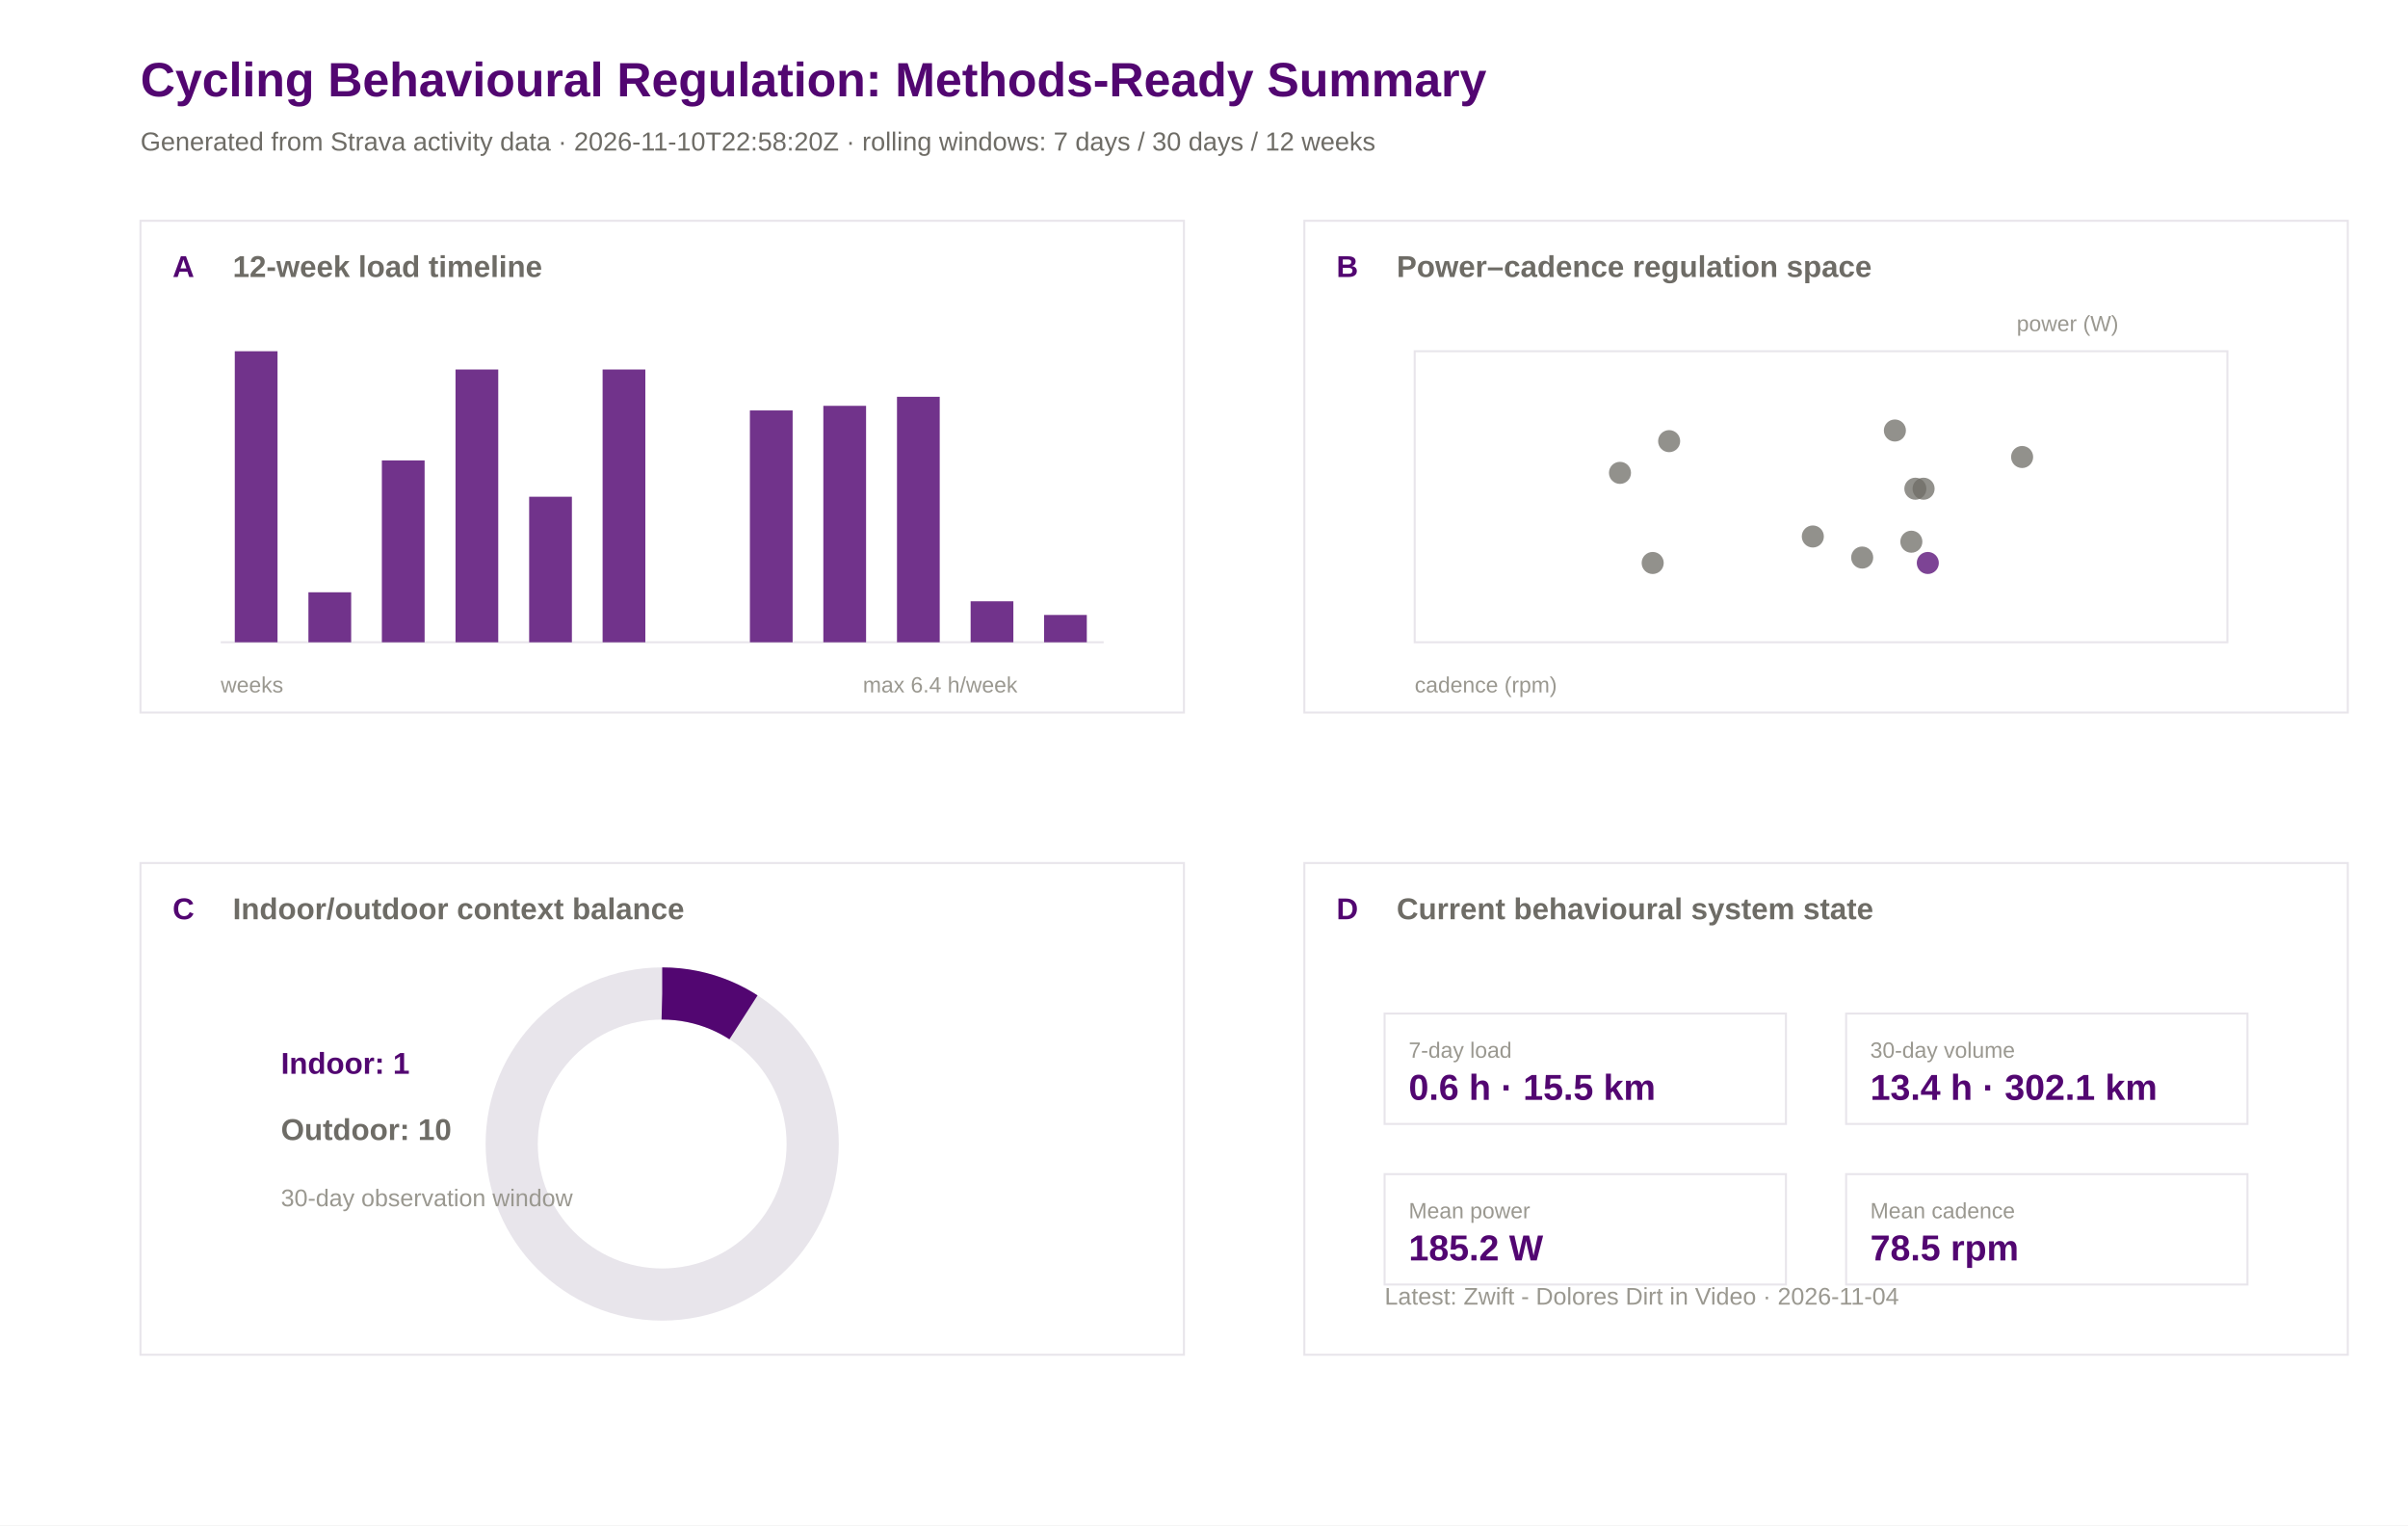
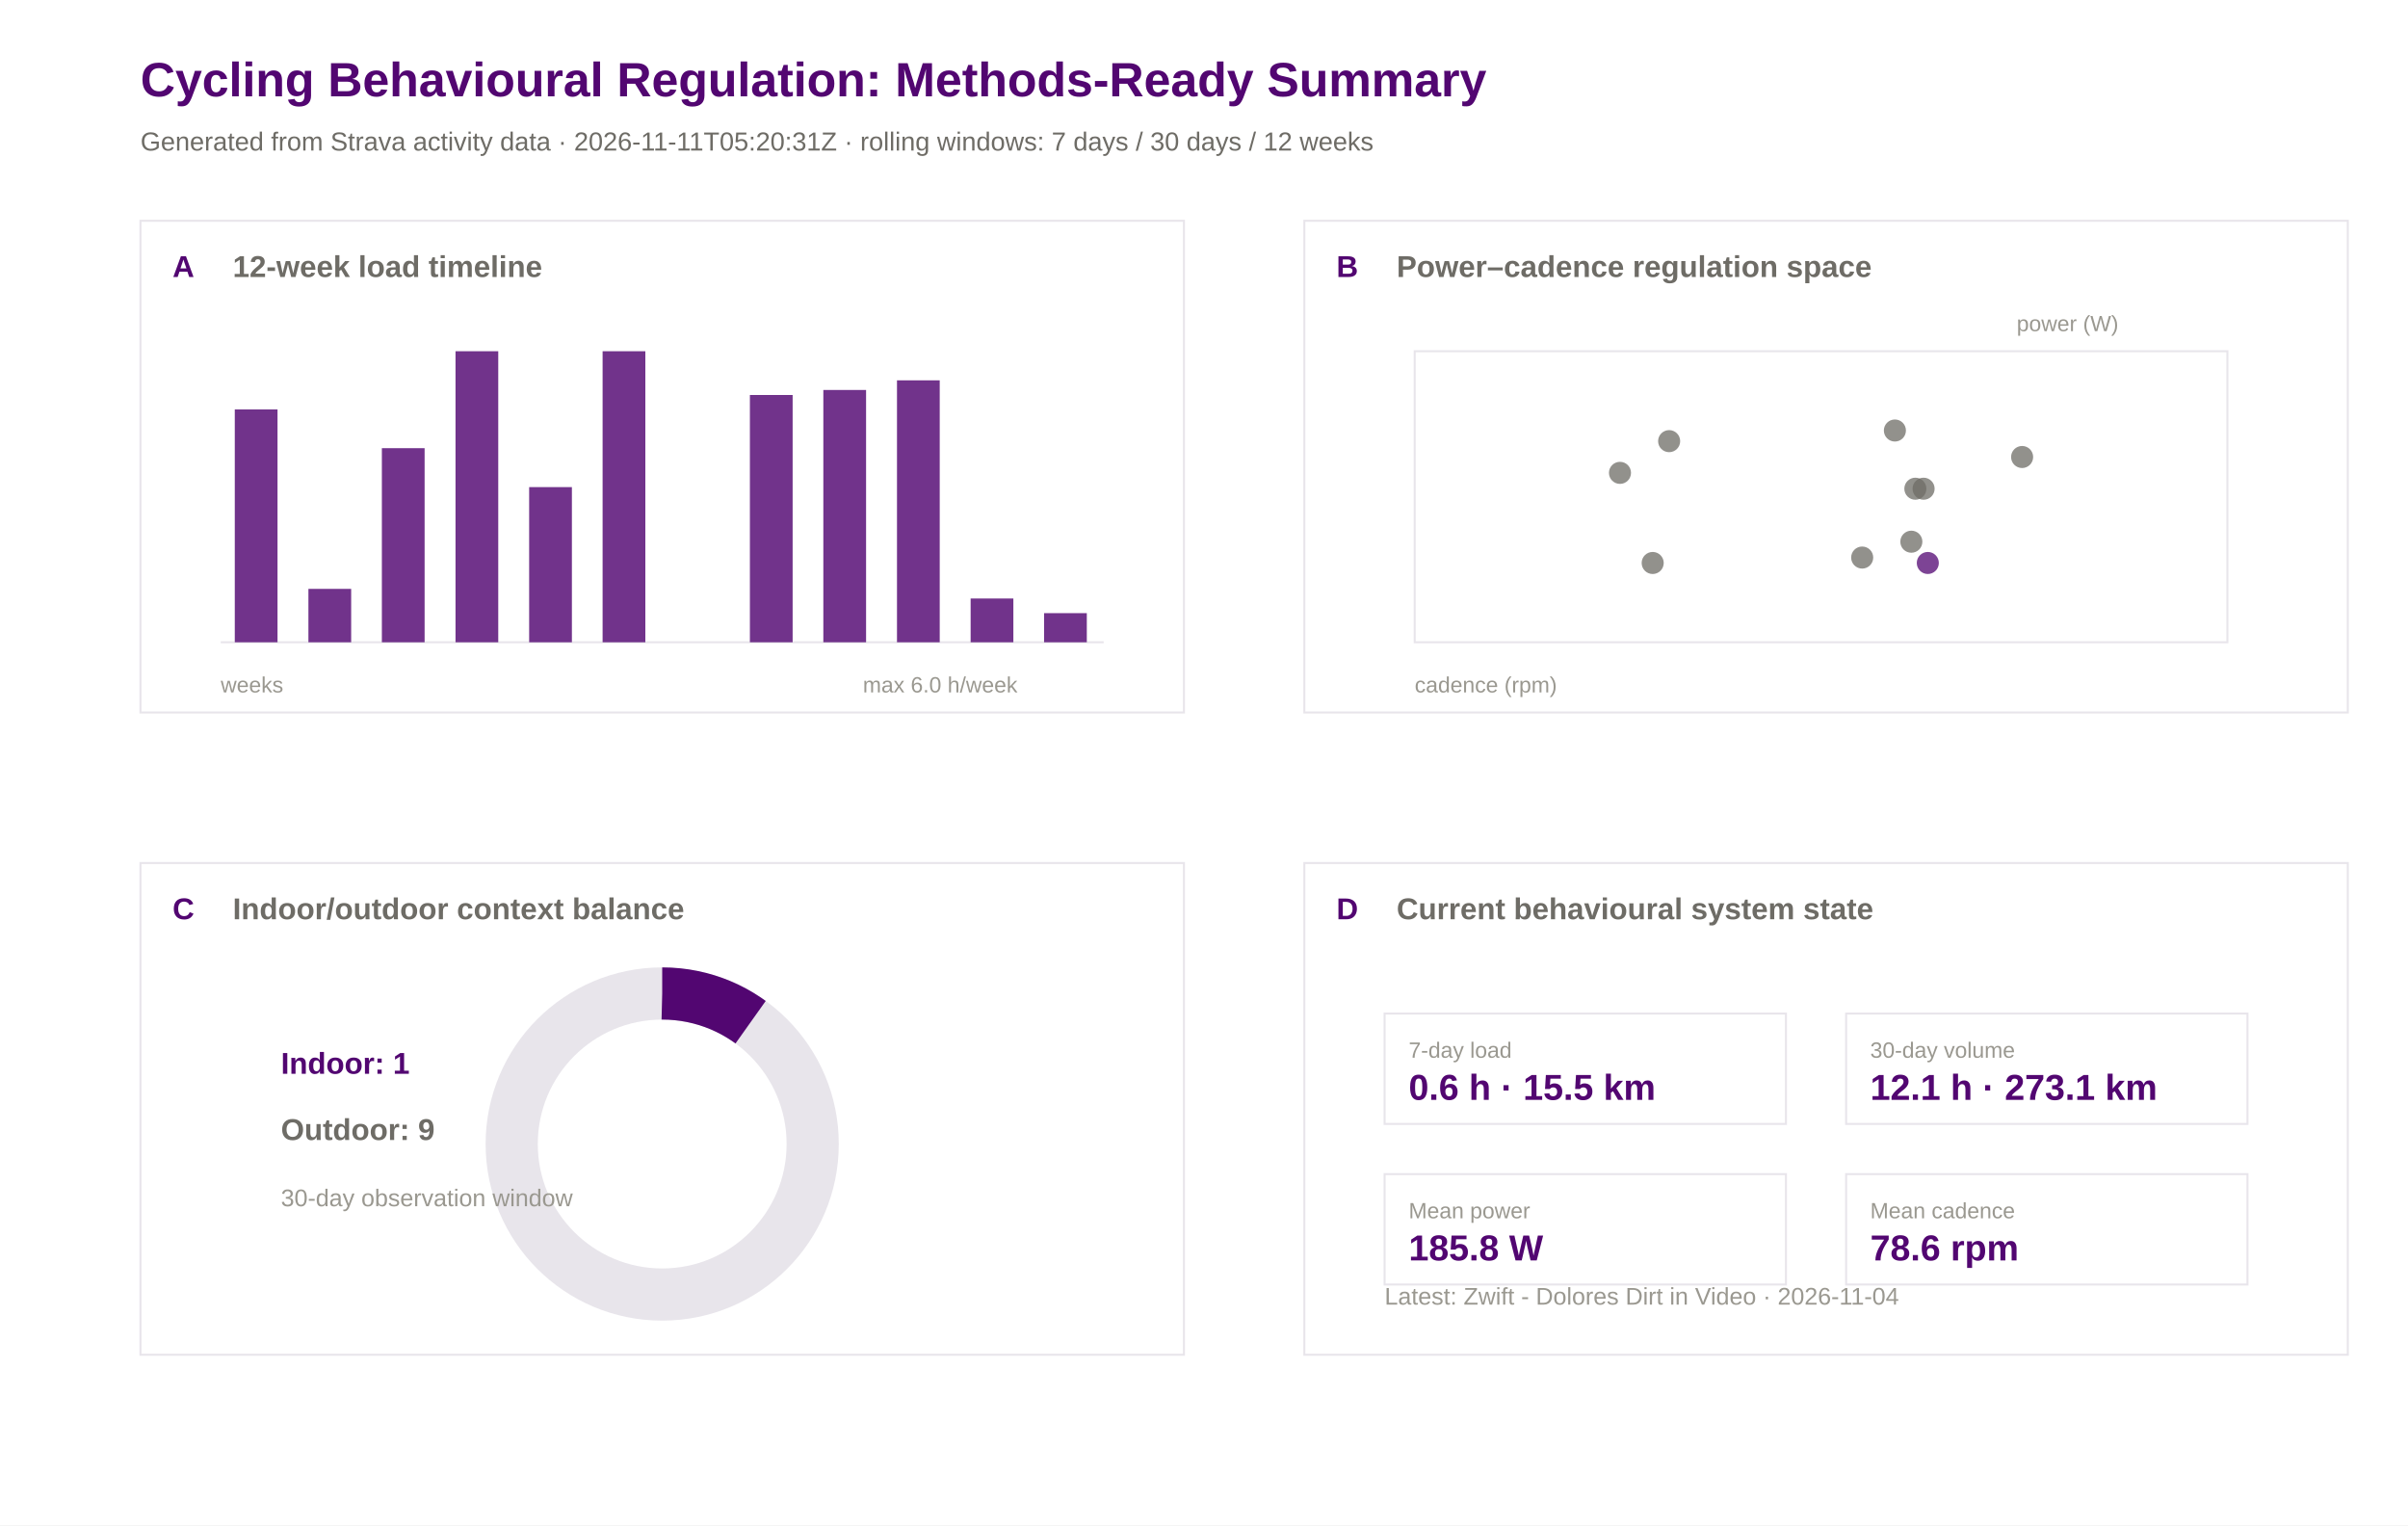
<svg xmlns="http://www.w3.org/2000/svg" width="1200" height="760" viewBox="0 0 1200 760">
  <rect width="100%" height="100%" fill="#ffffff" />
  <text x="70.0" y="48.0" font-family="Arial" font-size="24" font-weight="600" fill="#520671">Cycling Behavioural Regulation: Methods-Ready Summary</text>
-   <text x="70.0" y="75.0" font-family="Arial" font-size="13" font-weight="400" fill="#6e6c66">Generated from Strava activity data · 2026-11-10T22:58:20Z · rolling windows: 7 days / 30 days / 12 weeks</text>
+   <text x="70.0" y="75.0" font-family="Arial" font-size="13" font-weight="400" fill="#6e6c66">Generated from Strava activity data · 2026-11-11T05:20:31Z · rolling windows: 7 days / 30 days / 12 weeks</text>
  <rect x="70" y="110" width="520" height="245" fill="#ffffff" stroke="#e8e5eb" stroke-width="1" />
  <text x="86.0" y="138.0" font-family="Arial" font-size="15" font-weight="600" fill="#520671">A</text>
  <text x="116.0" y="138.0" font-family="Arial" font-size="15" font-weight="600" fill="#6e6c66">12-week load timeline</text>
  <rect x="650" y="110" width="520" height="245" fill="#ffffff" stroke="#e8e5eb" stroke-width="1" />
  <text x="666.0" y="138.0" font-family="Arial" font-size="15" font-weight="600" fill="#520671">B</text>
  <text x="696.0" y="138.0" font-family="Arial" font-size="15" font-weight="600" fill="#6e6c66">Power–cadence regulation space</text>
  <rect x="70" y="430" width="520" height="245" fill="#ffffff" stroke="#e8e5eb" stroke-width="1" />
  <text x="86.0" y="458.0" font-family="Arial" font-size="15" font-weight="600" fill="#520671">C</text>
  <text x="116.0" y="458.0" font-family="Arial" font-size="15" font-weight="600" fill="#6e6c66">Indoor/outdoor context balance</text>
  <rect x="650" y="430" width="520" height="245" fill="#ffffff" stroke="#e8e5eb" stroke-width="1" />
  <text x="666.0" y="458.0" font-family="Arial" font-size="15" font-weight="600" fill="#520671">D</text>
  <text x="696.0" y="458.0" font-family="Arial" font-size="15" font-weight="600" fill="#6e6c66">Current behavioural system state</text>
  <line x1="110" y1="320" x2="550" y2="320" stroke="#e8e5eb" />
-   <rect x="117.0" y="175.0" width="21.3" height="145.0" fill="#520671" opacity="0.82" />
-   <rect x="153.7" y="295.1" width="21.3" height="24.9" fill="#520671" opacity="0.82" />
-   <rect x="190.3" y="229.4" width="21.3" height="90.6" fill="#520671" opacity="0.82" />
-   <rect x="227.0" y="184.1" width="21.3" height="135.9" fill="#520671" opacity="0.82" />
-   <rect x="263.7" y="247.5" width="21.3" height="72.5" fill="#520671" opacity="0.82" />
-   <rect x="300.3" y="184.1" width="21.3" height="135.9" fill="#520671" opacity="0.82" />
+   <rect x="117.0" y="204.0" width="21.3" height="116.0" fill="#520671" opacity="0.82" />
+   <rect x="153.7" y="293.4" width="21.3" height="26.6" fill="#520671" opacity="0.82" />
+   <rect x="190.3" y="223.3" width="21.3" height="96.7" fill="#520671" opacity="0.82" />
+   <rect x="227.0" y="175.0" width="21.3" height="145.0" fill="#520671" opacity="0.82" />
+   <rect x="263.7" y="242.7" width="21.3" height="77.3" fill="#520671" opacity="0.82" />
+   <rect x="300.3" y="175.0" width="21.3" height="145.0" fill="#520671" opacity="0.82" />
  <rect x="337.0" y="320.0" width="21.3" height="0.0" fill="#520671" opacity="0.82" />
-   <rect x="373.7" y="204.5" width="21.3" height="115.5" fill="#520671" opacity="0.82" />
-   <rect x="410.3" y="202.2" width="21.3" height="117.8" fill="#520671" opacity="0.82" />
-   <rect x="447.0" y="197.7" width="21.3" height="122.3" fill="#520671" opacity="0.82" />
-   <rect x="483.7" y="299.6" width="21.3" height="20.4" fill="#520671" opacity="0.82" />
-   <rect x="520.3" y="306.4" width="21.3" height="13.6" fill="#520671" opacity="0.82" />
+   <rect x="373.7" y="196.8" width="21.3" height="123.2" fill="#520671" opacity="0.82" />
+   <rect x="410.3" y="194.3" width="21.3" height="125.7" fill="#520671" opacity="0.82" />
+   <rect x="447.0" y="189.5" width="21.3" height="130.5" fill="#520671" opacity="0.82" />
+   <rect x="483.7" y="298.2" width="21.3" height="21.8" fill="#520671" opacity="0.82" />
+   <rect x="520.3" y="305.5" width="21.3" height="14.5" fill="#520671" opacity="0.82" />
  <text x="110.0" y="345.0" font-family="Arial" font-size="11" font-weight="400" fill="#9a9890">weeks</text>
-   <text x="430.0" y="345.0" font-family="Arial" font-size="11" font-weight="400" fill="#9a9890">max 6.4 h/week</text>
+   <text x="430.0" y="345.0" font-family="Arial" font-size="11" font-weight="400" fill="#9a9890">max 6.0 h/week</text>
  <rect x="705" y="175" width="405" height="145" fill="#ffffff" stroke="#e8e5eb" />
-   <circle cx="903.4" cy="267.3" r="5.5" fill="#6e6c66" opacity="0.75" />
  <circle cx="958.6" cy="243.5" r="5.5" fill="#6e6c66" opacity="0.75" />
  <circle cx="952.5" cy="269.9" r="5.5" fill="#6e6c66" opacity="0.75" />
  <circle cx="928.0" cy="277.8" r="5.5" fill="#6e6c66" opacity="0.75" />
  <circle cx="954.5" cy="243.5" r="5.5" fill="#6e6c66" opacity="0.75" />
  <circle cx="831.8" cy="219.8" r="5.5" fill="#6e6c66" opacity="0.75" />
  <circle cx="807.3" cy="235.6" r="5.5" fill="#6e6c66" opacity="0.75" />
  <circle cx="823.6" cy="280.5" r="5.5" fill="#6e6c66" opacity="0.75" />
  <circle cx="1007.7" cy="227.7" r="5.5" fill="#6e6c66" opacity="0.75" />
  <circle cx="944.3" cy="214.5" r="5.5" fill="#6e6c66" opacity="0.75" />
  <circle cx="960.7" cy="280.5" r="5.5" fill="#520671" opacity="0.75" />
  <text x="705.0" y="345.0" font-family="Arial" font-size="11" font-weight="400" fill="#9a9890">cadence (rpm)</text>
  <text x="1005.0" y="165.0" font-family="Arial" font-size="11" font-weight="400" fill="#9a9890">power (W)</text>
  <circle cx="330" cy="570" r="75" fill="none" stroke="#e8e5eb" stroke-width="26" />
-   <circle cx="330" cy="570" r="75" fill="none" stroke="#520671" stroke-width="26" stroke-dasharray="42.8 471.2" transform="rotate(-90 330 570)" />
+   <circle cx="330" cy="570" r="75" fill="none" stroke="#520671" stroke-width="26" stroke-dasharray="47.1 471.2" transform="rotate(-90 330 570)" />
  <text x="140.0" y="535.0" font-family="Arial" font-size="15" font-weight="600" fill="#520671">Indoor: 1</text>
-   <text x="140.0" y="568.0" font-family="Arial" font-size="15" font-weight="600" fill="#6e6c66">Outdoor: 10</text>
+   <text x="140.0" y="568.0" font-family="Arial" font-size="15" font-weight="600" fill="#6e6c66">Outdoor: 9</text>
  <text x="140.0" y="601.0" font-family="Arial" font-size="12" font-weight="400" fill="#9a9890">30-day observation window</text>
  <rect x="690" y="505" width="200" height="55" fill="#ffffff" stroke="#e8e5eb" />
  <text x="702.0" y="527.0" font-family="Arial" font-size="11" font-weight="500" fill="#9a9890">7-day load</text>
  <text x="702.0" y="548.0" font-family="Arial" font-size="18" font-weight="600" fill="#520671">0.6 h · 15.5 km</text>
  <rect x="920" y="505" width="200" height="55" fill="#ffffff" stroke="#e8e5eb" />
  <text x="932.0" y="527.0" font-family="Arial" font-size="11" font-weight="500" fill="#9a9890">30-day volume</text>
-   <text x="932.0" y="548.0" font-family="Arial" font-size="18" font-weight="600" fill="#520671">13.4 h · 302.1 km</text>
+   <text x="932.0" y="548.0" font-family="Arial" font-size="18" font-weight="600" fill="#520671">12.1 h · 273.1 km</text>
  <rect x="690" y="585" width="200" height="55" fill="#ffffff" stroke="#e8e5eb" />
  <text x="702.0" y="607.0" font-family="Arial" font-size="11" font-weight="500" fill="#9a9890">Mean power</text>
-   <text x="702.0" y="628.0" font-family="Arial" font-size="18" font-weight="600" fill="#520671">185.2 W</text>
+   <text x="702.0" y="628.0" font-family="Arial" font-size="18" font-weight="600" fill="#520671">185.8 W</text>
  <rect x="920" y="585" width="200" height="55" fill="#ffffff" stroke="#e8e5eb" />
  <text x="932.0" y="607.0" font-family="Arial" font-size="11" font-weight="500" fill="#9a9890">Mean cadence</text>
-   <text x="932.0" y="628.0" font-family="Arial" font-size="18" font-weight="600" fill="#520671">78.5 rpm</text>
+   <text x="932.0" y="628.0" font-family="Arial" font-size="18" font-weight="600" fill="#520671">78.6 rpm</text>
  <text x="690.0" y="650.0" font-family="Arial" font-size="12" font-weight="400" fill="#9a9890">Latest: Zwift - Dolores Dirt in Video · 2026-11-04</text>
</svg>
